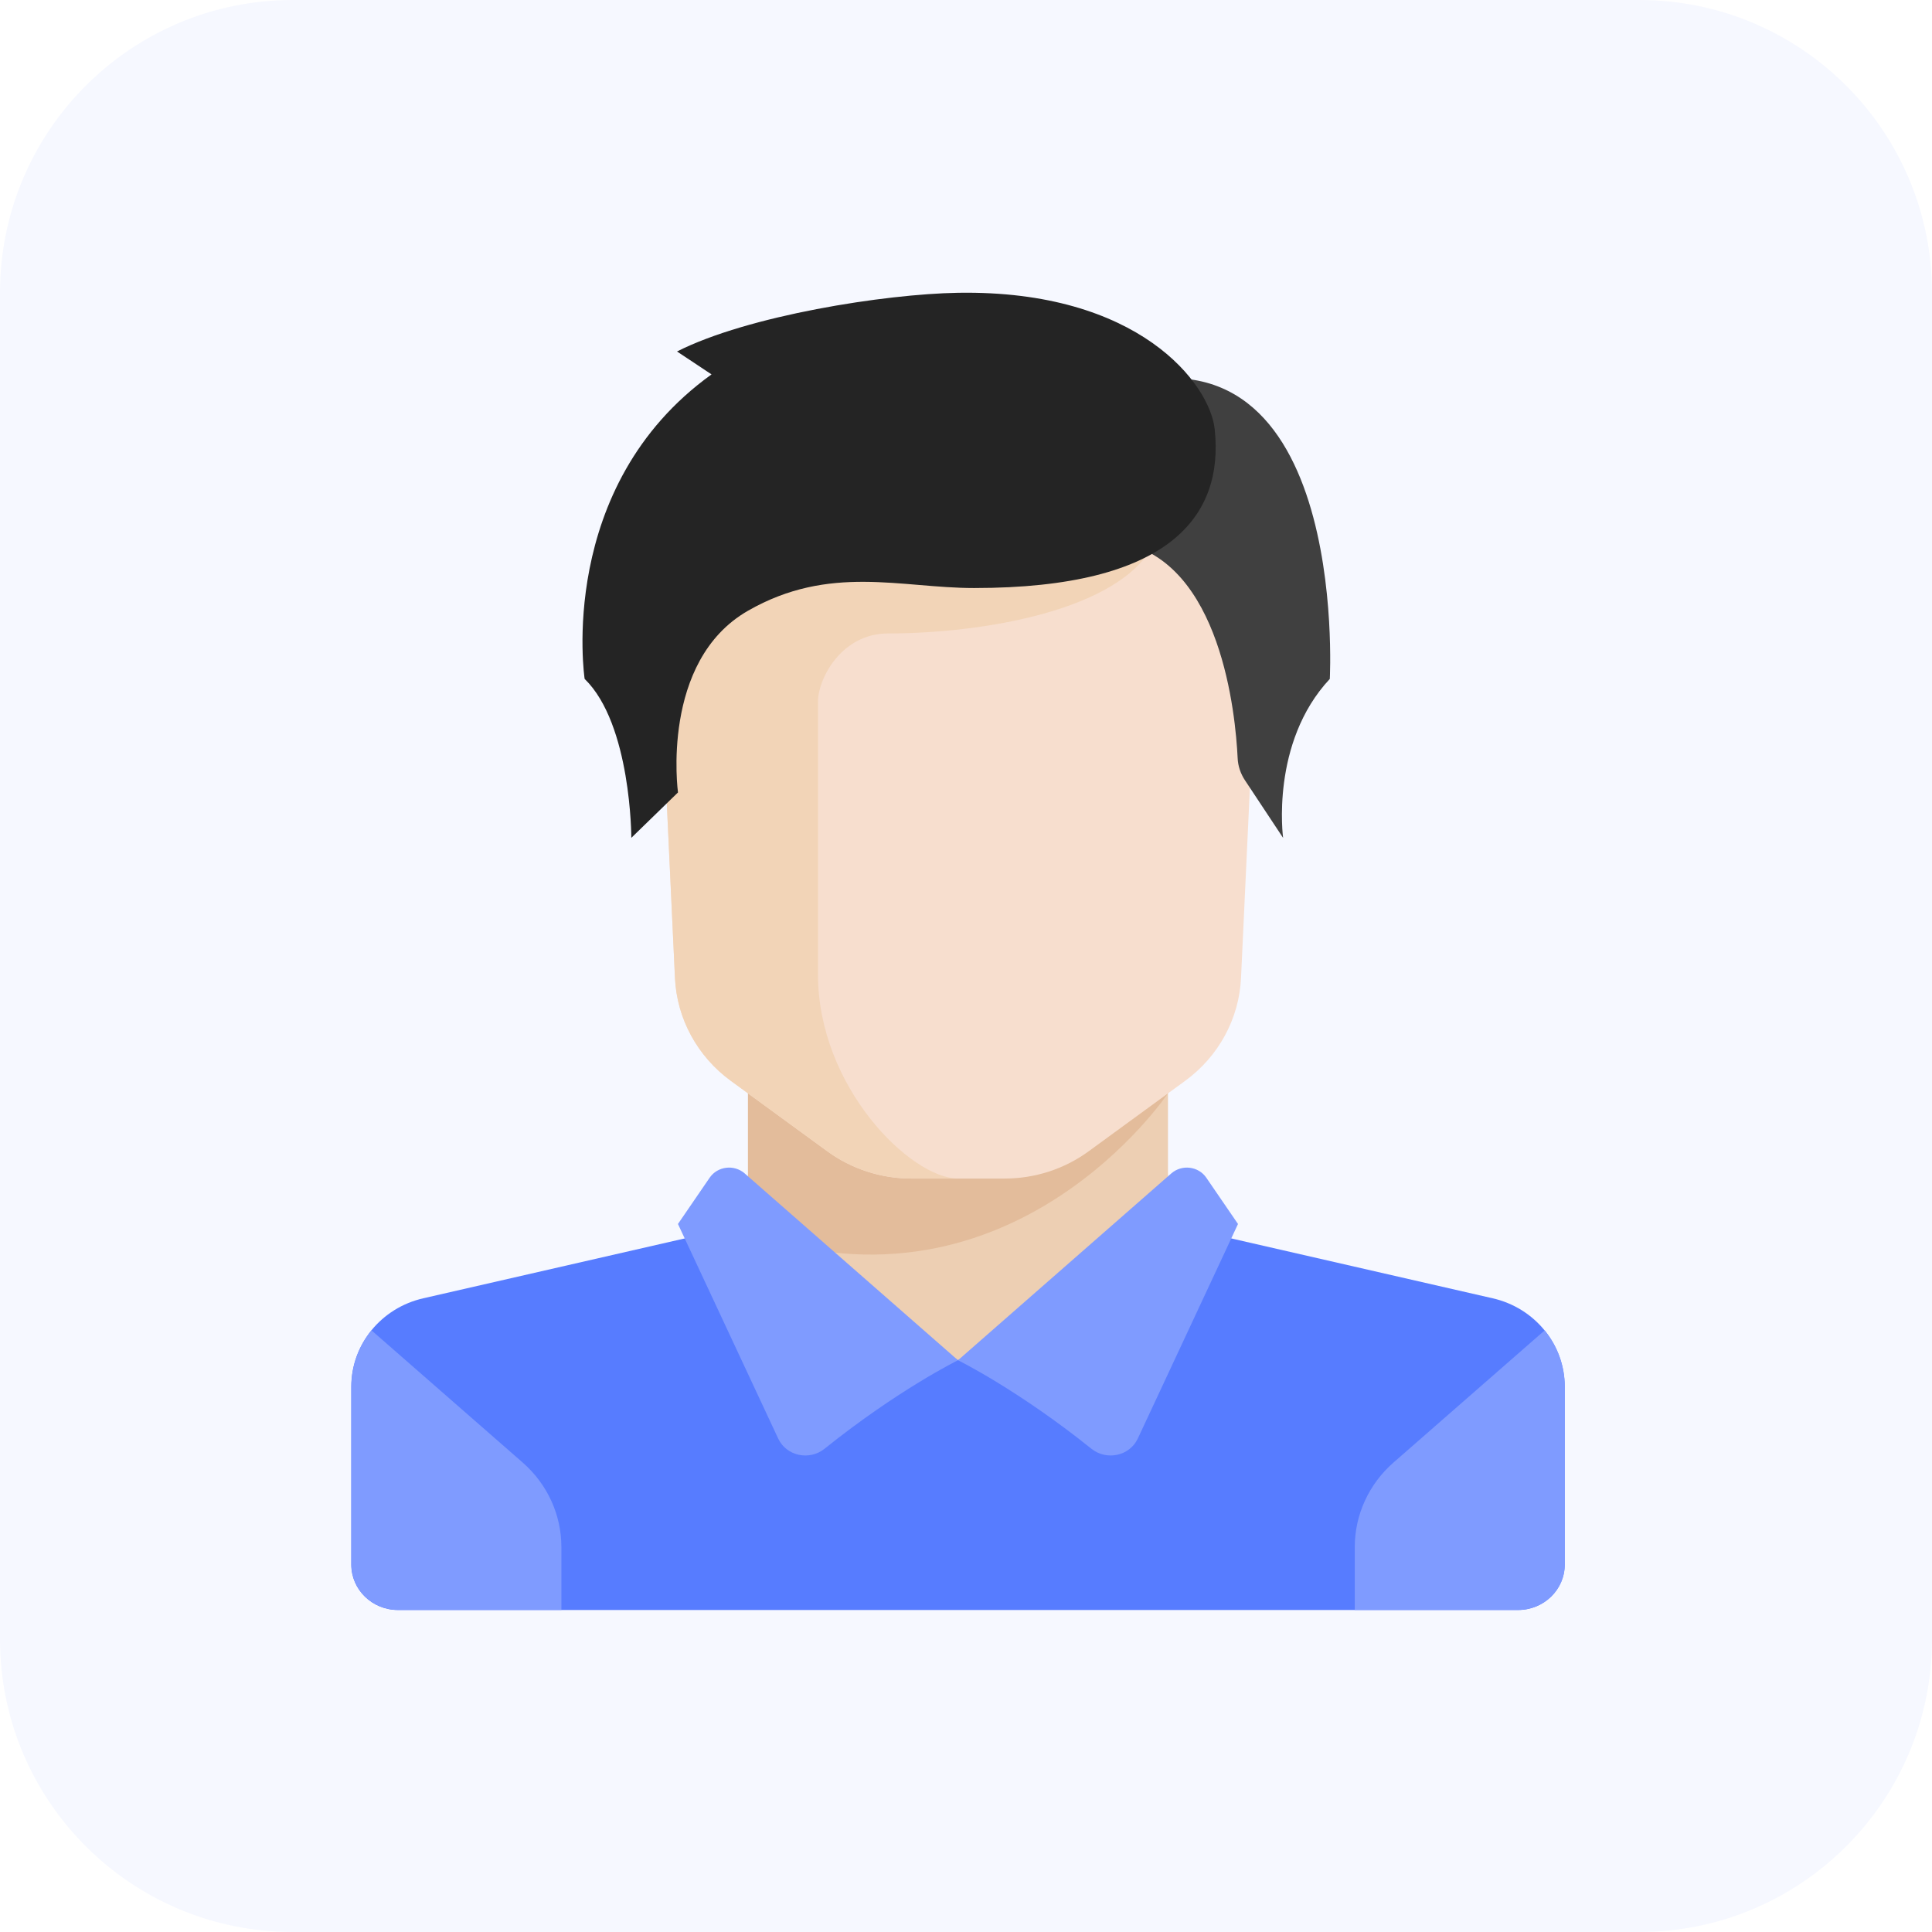
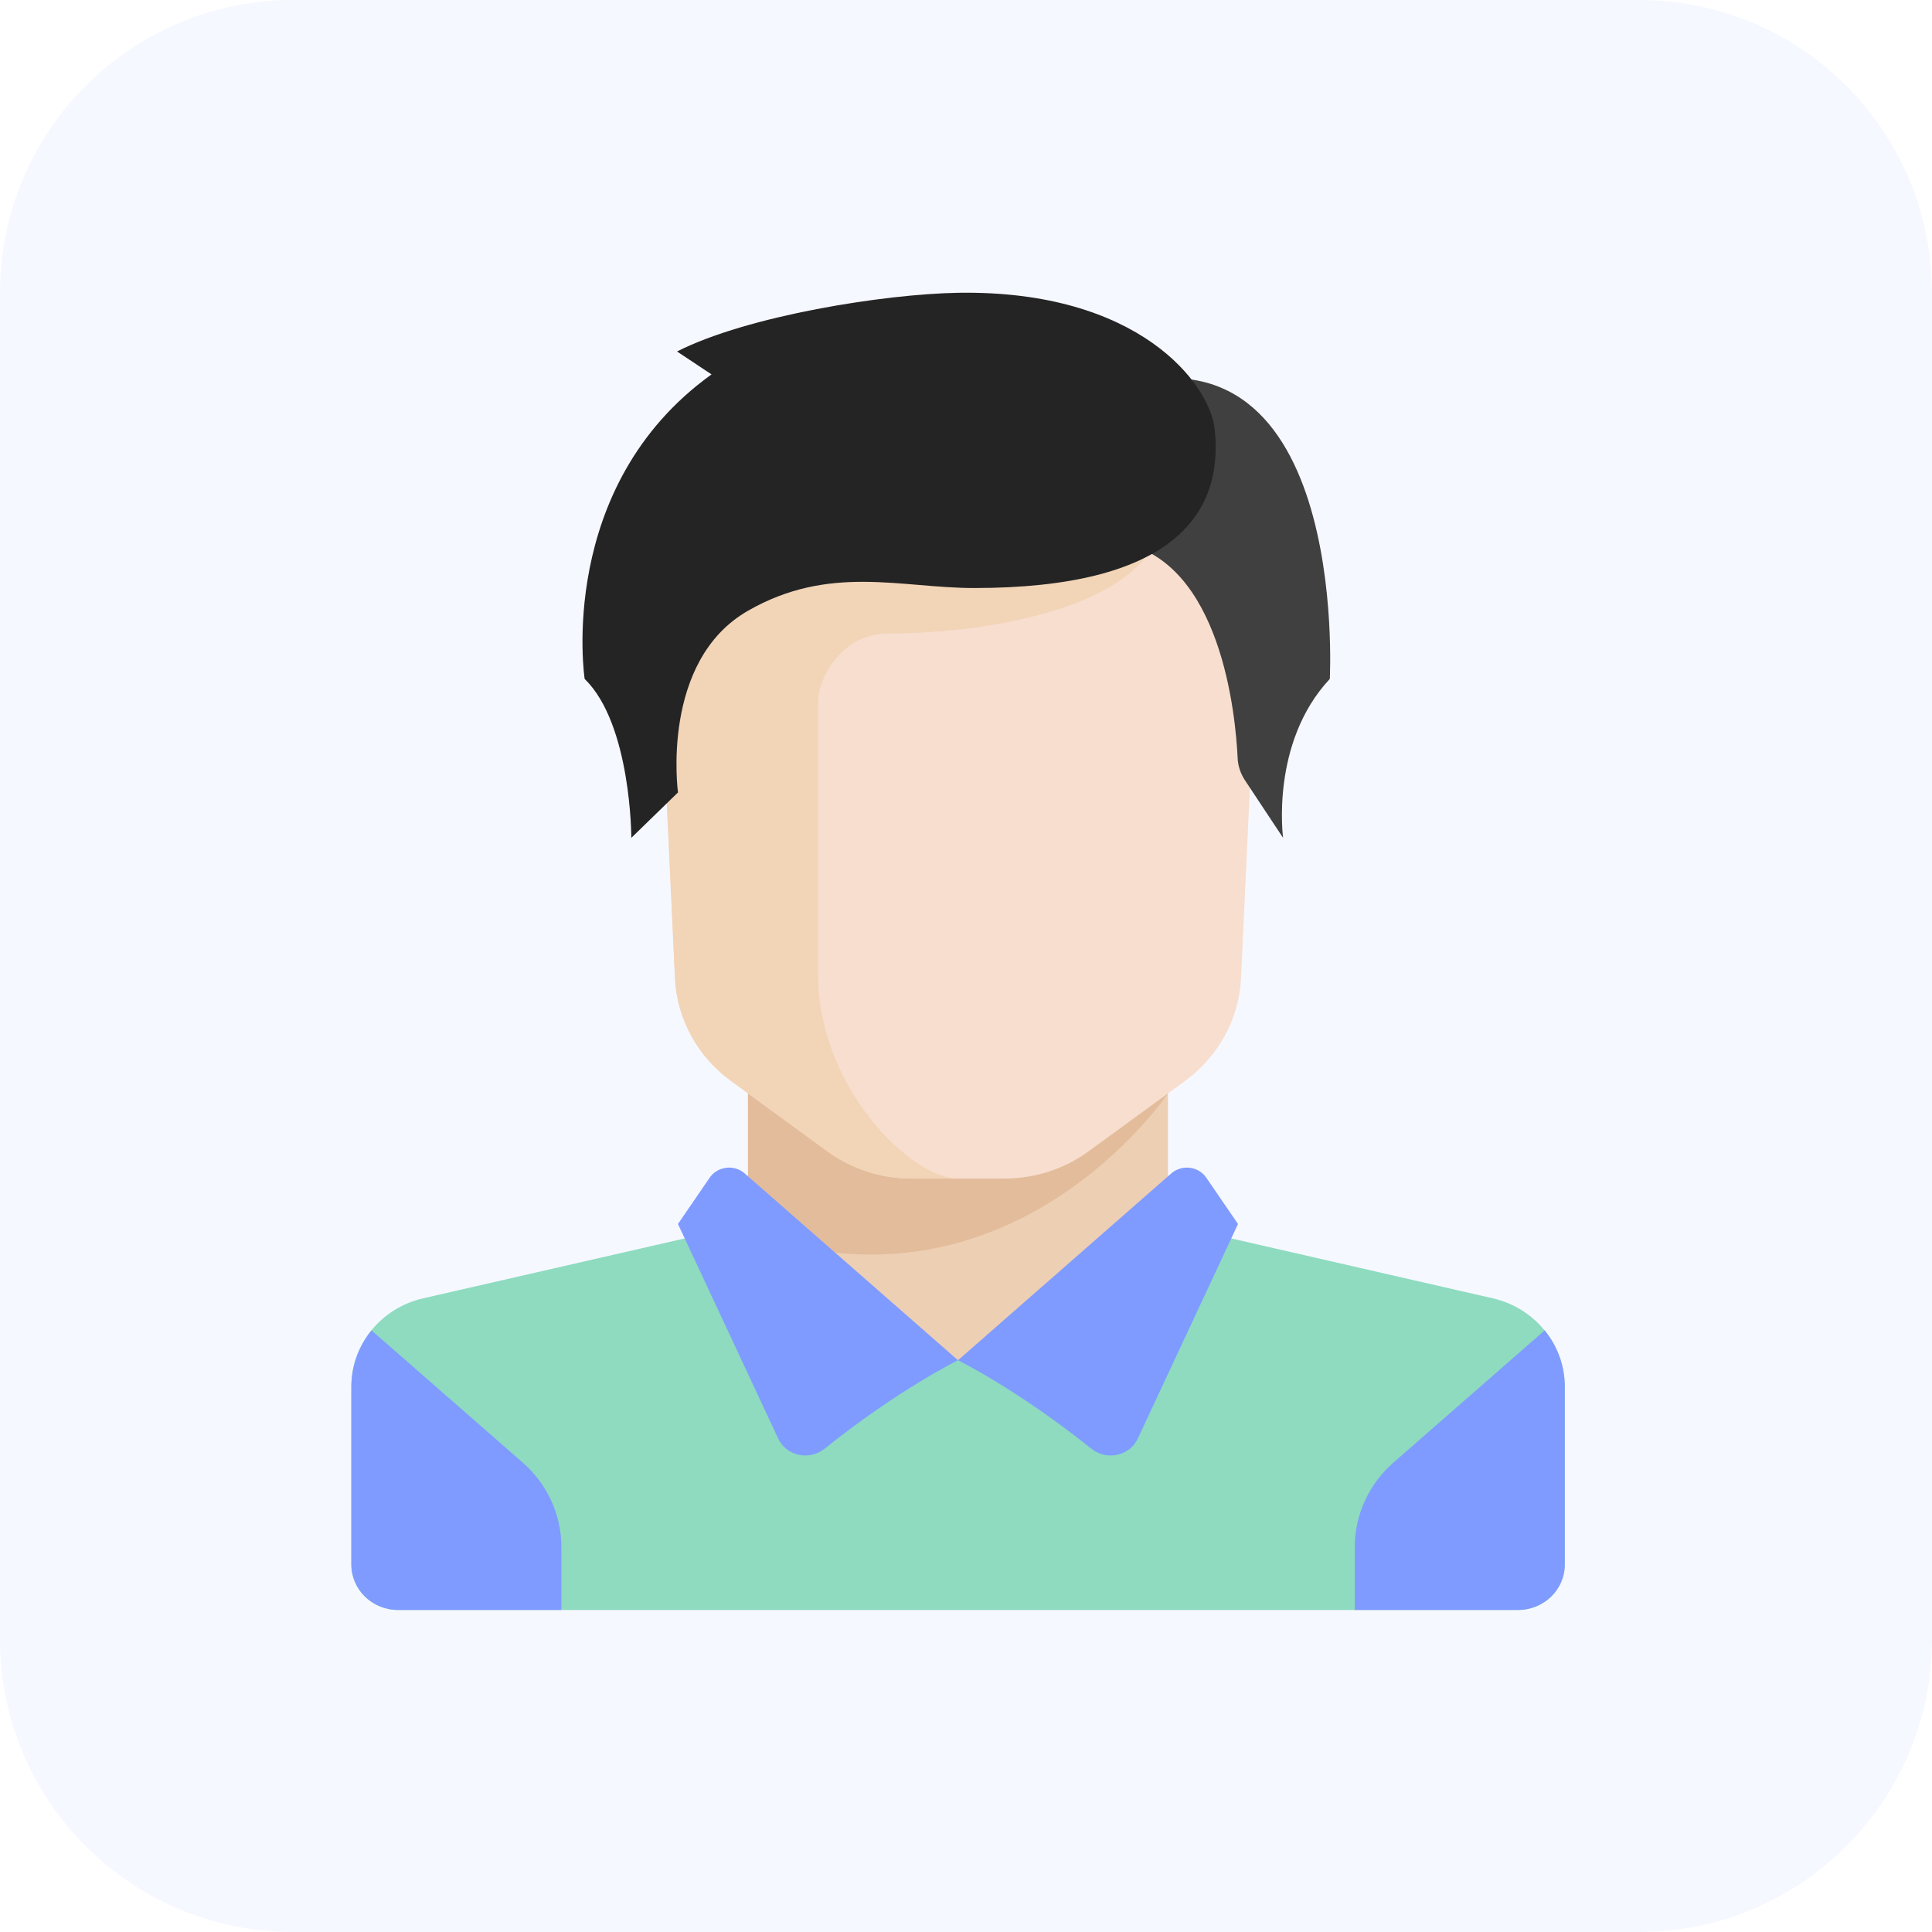
<svg xmlns="http://www.w3.org/2000/svg" width="66" height="66" viewBox="0 0 66 66" fill="none">
  <rect width="66" height="66" rx="10" fill="#F6F8FF" />
  <path d="M39.9 41.812V36.381H25.551V41.812L32.725 48.018L39.9 41.812Z" fill="#E6AF78" fill-opacity="0.56" />
-   <path d="M50.994 44.352L41.13 42.093C40.981 42.059 40.844 42.001 40.716 41.93L32.726 46.466L25.048 41.711C24.85 41.893 24.603 42.028 24.323 42.093L14.458 44.352C13.018 44.681 12 45.932 12 47.372V53.449C12 54.306 12.714 55 13.594 55H51.858C52.739 55 53.452 54.306 53.452 53.449V47.372C53.453 45.932 52.434 44.681 50.994 44.352Z" fill="#577CFF" />
+   <path d="M50.994 44.352L41.13 42.093C40.981 42.059 40.844 42.001 40.716 41.93L32.726 46.466L25.048 41.711C24.85 41.893 24.603 42.028 24.323 42.093L14.458 44.352C13.018 44.681 12 45.932 12 47.372V53.449C12 54.306 12.714 55 13.594 55H51.858C52.739 55 53.452 54.306 53.452 53.449V47.372C53.453 45.932 52.434 44.681 50.994 44.352Z" fill="#8EDBC0" />
  <path d="M25.551 36.381V42.111C34.589 45.28 39.9 37.349 39.9 37.349V36.381H25.551V36.381Z" fill="#D29B6E" fill-opacity="0.34" />
  <path d="M22.363 18.537L23.058 33.411C23.123 34.8 23.823 36.089 24.966 36.923L28.262 39.329C29.09 39.934 30.097 40.261 31.132 40.261H34.321C35.356 40.261 36.363 39.934 37.191 39.329L40.487 36.923C41.63 36.089 42.33 34.8 42.395 33.411L43.089 18.537H22.363Z" fill="#F7DECE" />
  <path d="M30.335 21.64C33.524 21.64 38.306 20.865 39.441 18.537H22.363L23.058 33.411C23.123 34.8 23.823 36.089 24.966 36.923L28.262 39.329C29.09 39.934 30.097 40.261 31.132 40.261H32.726C31.132 40.261 27.943 37.157 27.943 33.278C27.943 31.381 27.943 26.296 27.943 23.968C27.943 23.192 28.741 21.64 30.335 21.64Z" fill="#F2D4B7" />
  <path d="M17.856 49.963L12.691 45.447C12.258 45.981 12.004 46.652 12.004 47.37V53.447C12.004 54.304 12.718 54.998 13.598 54.998H19.178V52.849C19.178 51.748 18.698 50.699 17.856 49.963Z" fill="#7F9BFF" />
  <path d="M47.603 49.963L52.769 45.447C53.202 45.981 53.456 46.652 53.456 47.37V53.447C53.456 54.304 52.742 54.998 51.861 54.998H46.281V52.849C46.281 51.748 46.762 50.699 47.603 49.963Z" fill="#7F9BFF" />
  <path d="M25.44 40.086L32.726 46.468C32.726 46.468 30.685 47.471 28.167 49.492C27.648 49.908 26.862 49.739 26.584 49.143L23.16 41.813L24.243 40.232C24.513 39.839 25.078 39.77 25.44 40.086Z" fill="#7F9BFF" />
  <path d="M40.013 40.086L32.727 46.468C32.727 46.468 34.767 47.471 37.285 49.492C37.805 49.908 38.59 49.739 38.869 49.143L42.292 41.813L41.209 40.232C40.94 39.839 40.374 39.77 40.013 40.086Z" fill="#7F9BFF" />
  <path d="M37.559 13.398L38.306 18.538C41.717 19.202 42.209 24.412 42.28 25.901C42.292 26.171 42.381 26.431 42.532 26.659L43.833 28.624C43.833 28.624 43.388 25.375 45.428 23.193C45.428 23.193 46.128 10.295 37.559 13.398Z" fill="#404040" />
  <path d="M23.128 12.007L24.307 12.79C18.976 16.621 19.972 23.192 19.972 23.192C21.567 24.743 21.567 28.622 21.567 28.622L23.161 27.071C23.161 27.071 22.546 22.588 25.552 20.864C28.342 19.264 30.784 20.088 33.275 20.088C39.951 20.088 41.819 17.64 41.495 14.657C41.328 13.114 38.904 9.9 32.727 10.002C30.234 10.044 25.552 10.778 23.128 12.007Z" fill="#242424" />
</svg>
